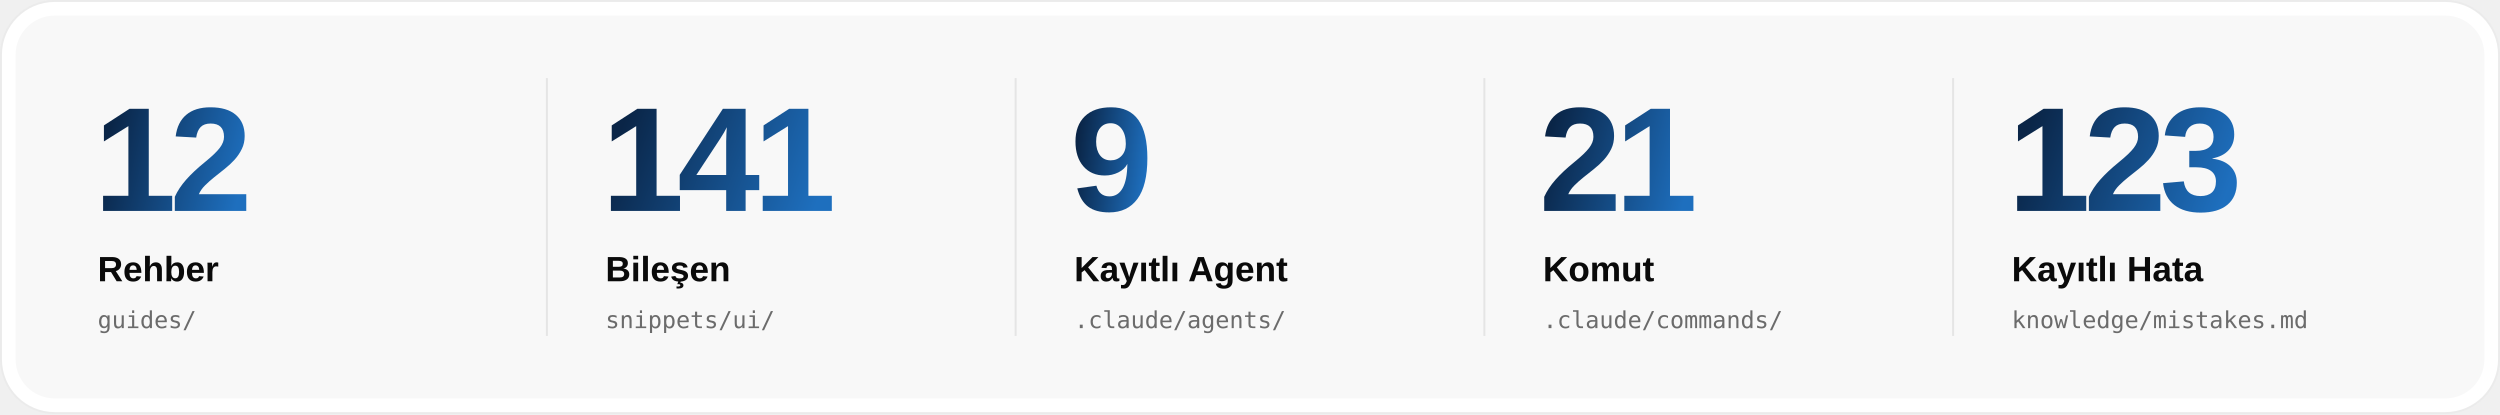
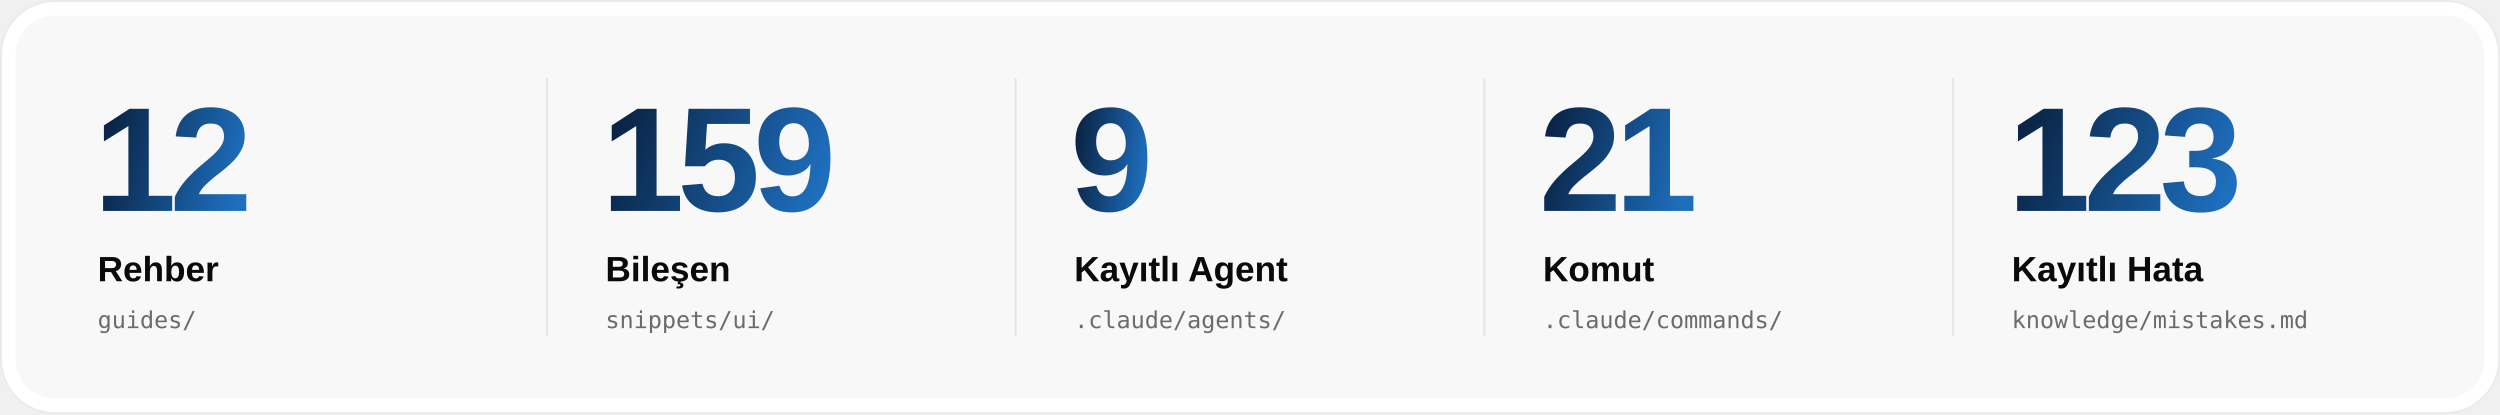
- <svg xmlns="http://www.w3.org/2000/svg" width="1280" height="212" viewBox="0 0 1280 212" role="img" aria-label="12 Rehber, 141 Bileşen, 9 Kayıtlı Agent, 21 Komut, 123 Kayıtlı Hata">
+ <svg xmlns="http://www.w3.org/2000/svg" width="1280" height="212" viewBox="0 0 1280 212" role="img" aria-label="12 Rehber, 159 Bileşen, 9 Kayıtlı Agent, 21 Komut, 123 Kayıtlı Hata">
  <defs>
    <linearGradient id="stat-ink" x1="0.008" y1="0.413" x2="0.992" y2="0.587">
      <stop offset="0%" stop-color="#0a2547" />
      <stop offset="100%" stop-color="#1e6fbe" />
    </linearGradient>
  </defs>
  <rect width="1280" height="212" rx="28" fill="#ffffff" />
  <rect x="8" y="8" width="1264" height="196" rx="20" fill="rgb(0,0,0)" fill-opacity="0.03" />
  <g transform="translate(40 0)">
    <text x="8" y="108" font-family="-apple-system, BlinkMacSystemFont, 'Segoe UI', 'Helvetica Neue', Arial, sans-serif" font-size="76" font-weight="800" letter-spacing="-3.4" fill="url(#stat-ink)">12</text>
    <text x="10" y="144" font-family="-apple-system, BlinkMacSystemFont, 'Segoe UI', 'Helvetica Neue', Arial, sans-serif" font-size="18" font-weight="650" fill="#0a0a0a">Rehber</text>
    <text x="10" y="168" font-family="ui-monospace, SFMono-Regular, Menlo, Consolas, monospace" font-size="12" fill="#6b6b6b">guides/</text>
  </g>
  <g transform="translate(280 0)">
    <line x1="0" y1="40" x2="0" y2="172" stroke="rgb(0,0,0)" stroke-opacity="0.08" />
-     <text x="28" y="108" font-family="-apple-system, BlinkMacSystemFont, 'Segoe UI', 'Helvetica Neue', Arial, sans-serif" font-size="76" font-weight="800" letter-spacing="-3.4" fill="url(#stat-ink)">141</text>
+     <text x="28" y="108" font-family="-apple-system, BlinkMacSystemFont, 'Segoe UI', 'Helvetica Neue', Arial, sans-serif" font-size="76" font-weight="800" letter-spacing="-3.4" fill="url(#stat-ink)">159</text>
    <text x="30" y="144" font-family="-apple-system, BlinkMacSystemFont, 'Segoe UI', 'Helvetica Neue', Arial, sans-serif" font-size="18" font-weight="650" fill="#0a0a0a">Bileşen</text>
    <text x="30" y="168" font-family="ui-monospace, SFMono-Regular, Menlo, Consolas, monospace" font-size="12" fill="#6b6b6b">snippets/ui/</text>
  </g>
  <g transform="translate(520 0)">
    <line x1="0" y1="40" x2="0" y2="172" stroke="rgb(0,0,0)" stroke-opacity="0.08" />
    <text x="28" y="108" font-family="-apple-system, BlinkMacSystemFont, 'Segoe UI', 'Helvetica Neue', Arial, sans-serif" font-size="76" font-weight="800" letter-spacing="-3.4" fill="url(#stat-ink)">9</text>
    <text x="30" y="144" font-family="-apple-system, BlinkMacSystemFont, 'Segoe UI', 'Helvetica Neue', Arial, sans-serif" font-size="18" font-weight="650" fill="#0a0a0a">Kayıtlı Agent</text>
    <text x="30" y="168" font-family="ui-monospace, SFMono-Regular, Menlo, Consolas, monospace" font-size="12" fill="#6b6b6b">.claude/agents/</text>
  </g>
  <g transform="translate(760 0)">
    <line x1="0" y1="40" x2="0" y2="172" stroke="rgb(0,0,0)" stroke-opacity="0.08" />
    <text x="28" y="108" font-family="-apple-system, BlinkMacSystemFont, 'Segoe UI', 'Helvetica Neue', Arial, sans-serif" font-size="76" font-weight="800" letter-spacing="-3.4" fill="url(#stat-ink)">21</text>
    <text x="30" y="144" font-family="-apple-system, BlinkMacSystemFont, 'Segoe UI', 'Helvetica Neue', Arial, sans-serif" font-size="18" font-weight="650" fill="#0a0a0a">Komut</text>
    <text x="30" y="168" font-family="ui-monospace, SFMono-Regular, Menlo, Consolas, monospace" font-size="12" fill="#6b6b6b">.claude/commands/</text>
  </g>
  <g transform="translate(1000 0)">
    <line x1="0" y1="40" x2="0" y2="172" stroke="rgb(0,0,0)" stroke-opacity="0.08" />
    <text x="28" y="108" font-family="-apple-system, BlinkMacSystemFont, 'Segoe UI', 'Helvetica Neue', Arial, sans-serif" font-size="76" font-weight="800" letter-spacing="-3.4" fill="url(#stat-ink)">123</text>
    <text x="30" y="144" font-family="-apple-system, BlinkMacSystemFont, 'Segoe UI', 'Helvetica Neue', Arial, sans-serif" font-size="18" font-weight="650" fill="#0a0a0a">Kayıtlı Hata</text>
    <text x="30" y="168" font-family="ui-monospace, SFMono-Regular, Menlo, Consolas, monospace" font-size="12" fill="#6b6b6b">knowledge/mistakes.md</text>
  </g>
  <rect x="0.5" y="0.5" width="1279" height="211" rx="27.5" fill="none" stroke="rgb(0,0,0)" stroke-opacity="0.08" />
</svg>
